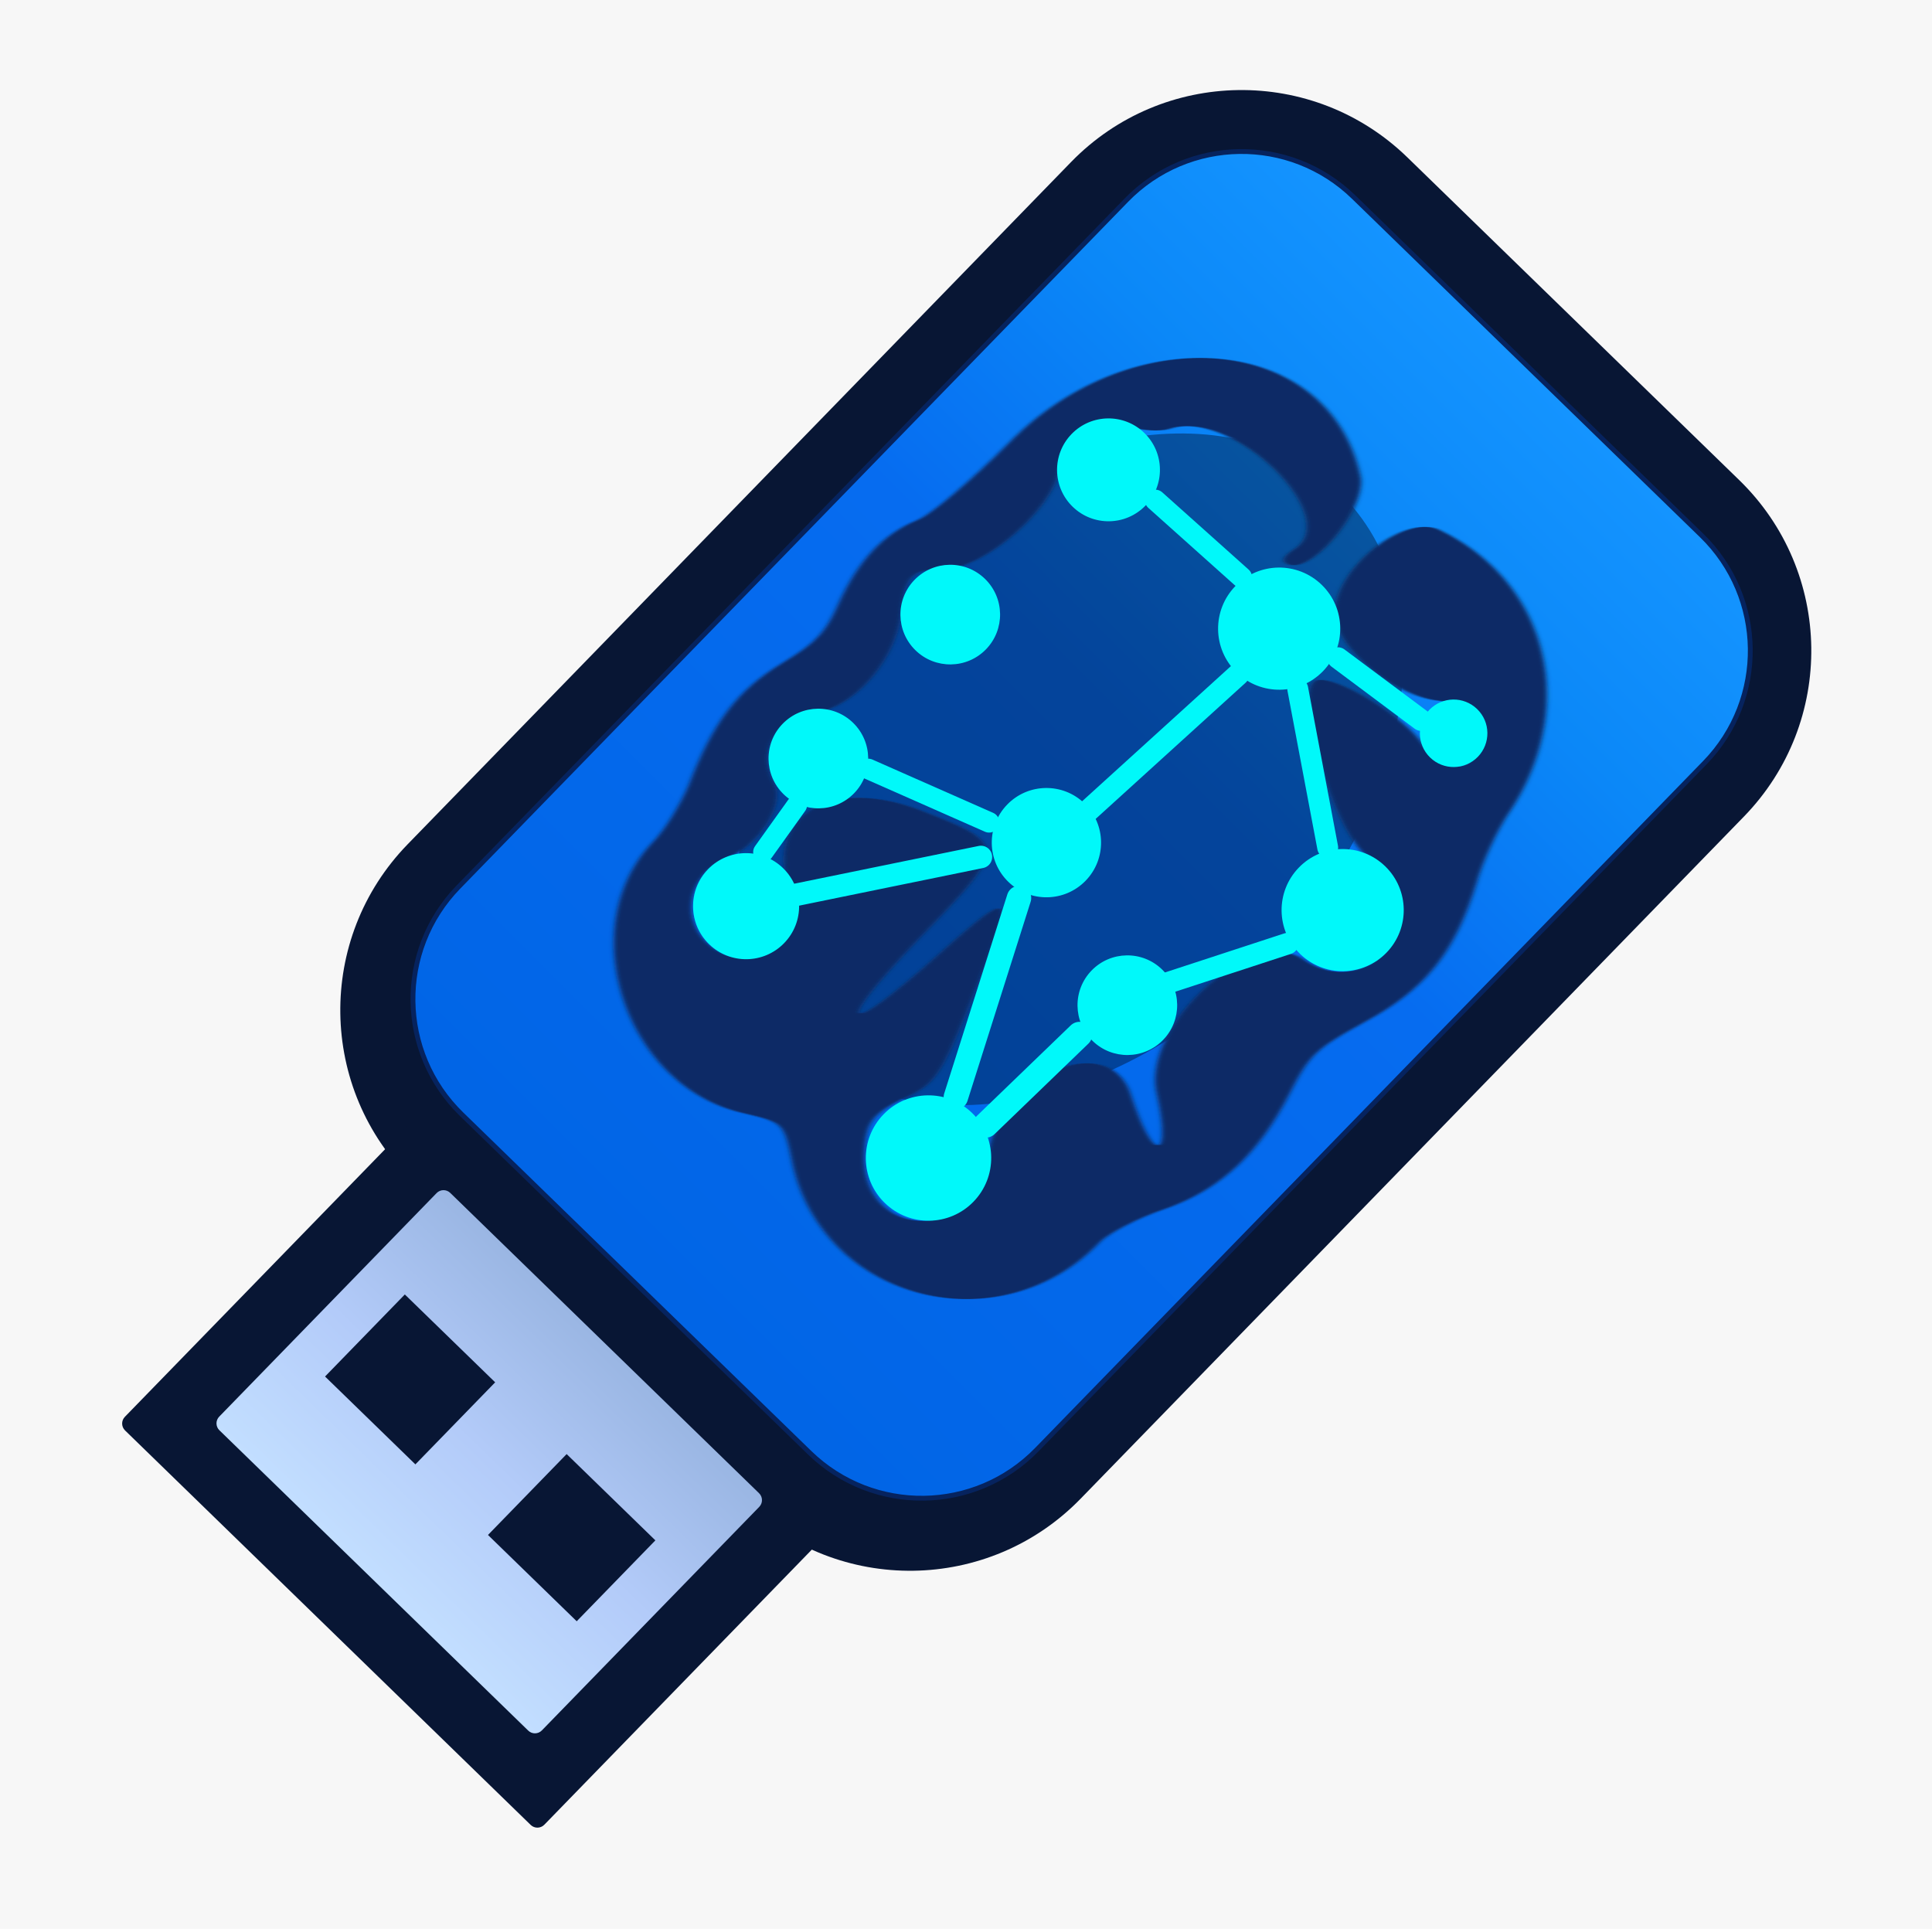
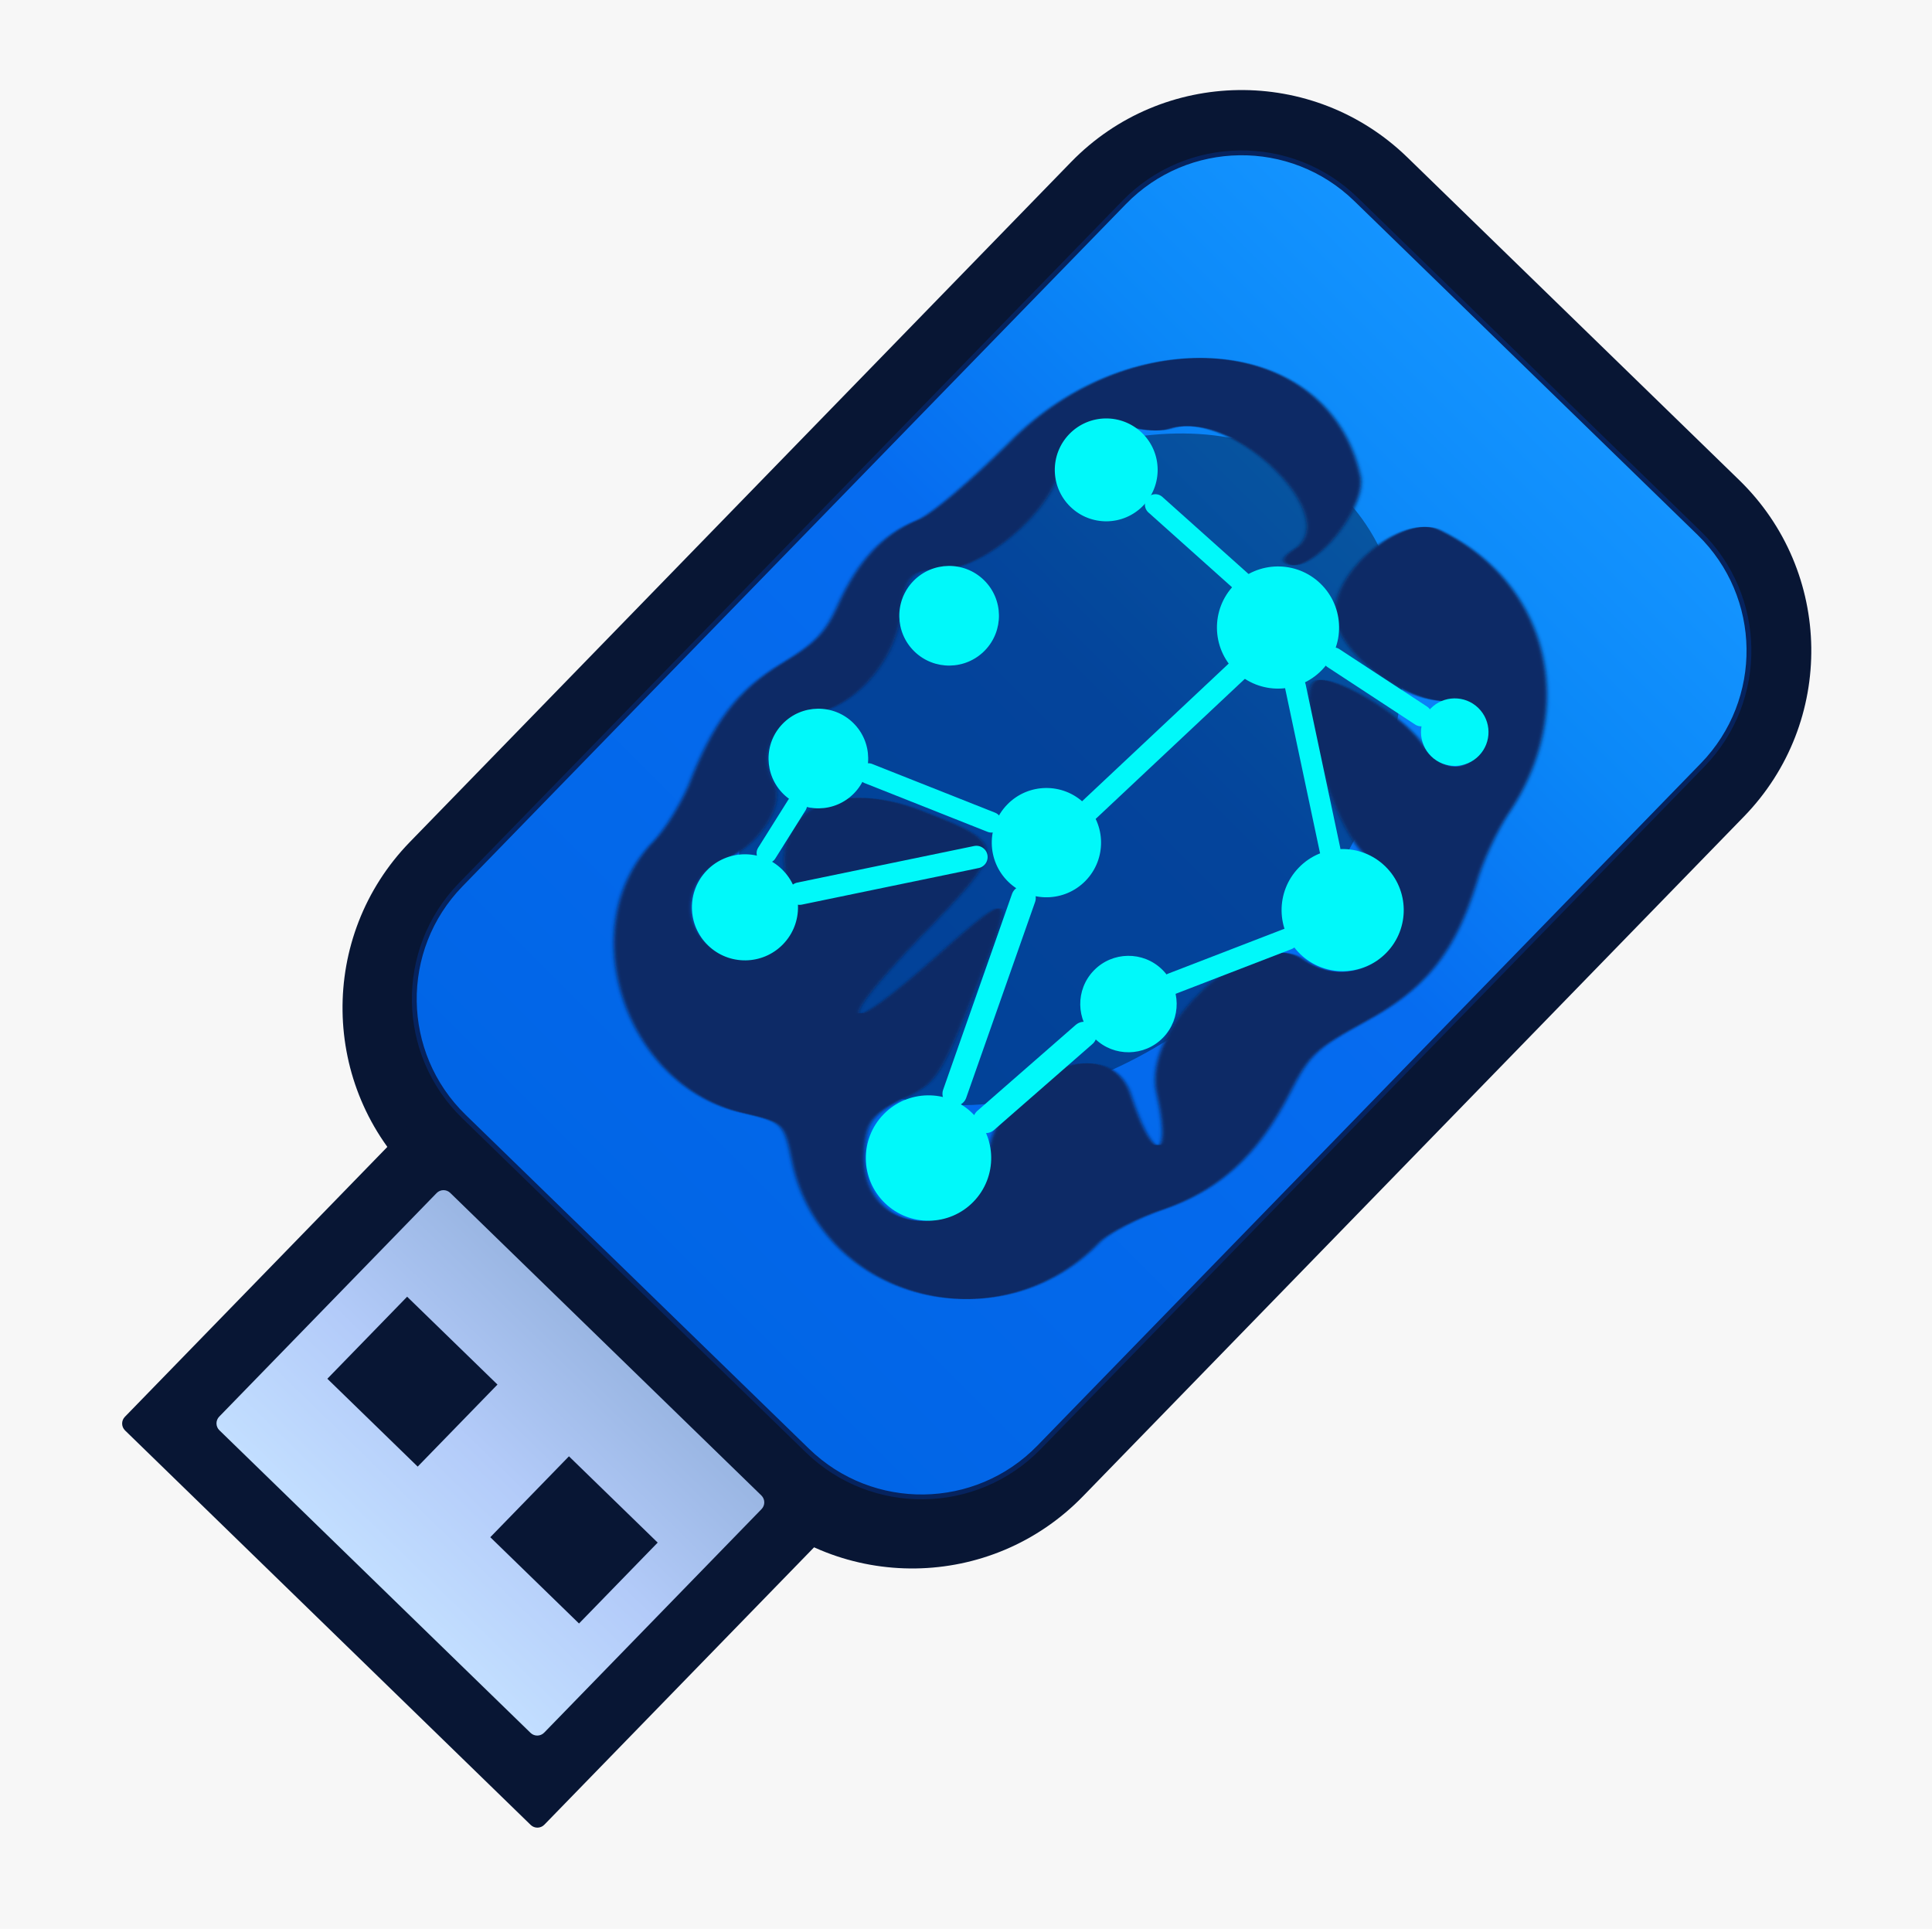
<svg xmlns="http://www.w3.org/2000/svg" viewBox="0 0 601 600" width="601" height="600">
  <defs>
    <linearGradient id="bodyGrad" x1="0.5" y1="0" x2="0.5" y2="1">
      <stop offset="0%" stop-color="#1494ff" />
      <stop offset="18%" stop-color="#0b88f8" />
      <stop offset="42%" stop-color="#066cf0" />
      <stop offset="100%" stop-color="#0165e6" />
    </linearGradient>
    <linearGradient id="metalGrad" x1="0.5" y1="0" x2="0.5" y2="1">
      <stop offset="0%" stop-color="#9ab6e3" />
      <stop offset="50%" stop-color="#b3cbf9" />
      <stop offset="100%" stop-color="#c2deff" />
    </linearGradient>
    <filter id="brainBlur">
-       <feGaussianBlur stdDeviation="2" />
+       <feGaussianBlur stdDeviation="1.5" />
    </filter>
  </defs>
  <rect width="601" height="600" fill="#f7f7f7" />
  <g transform="rotate(44.2, 335.8, 249.1)">
-     <rect x="195.4" y="34.5" width="292.0" height="444.0" rx="74" fill="#081634" />
+     <rect x="195.4" y="34.5" width="292.0" height="443.0" rx="74" fill="#081634" />
    <rect x="256.5" y="445.5" width="182.0" height="151.0" rx="3" fill="#081634" />
-     <rect x="216.0" y="55.0" width="251.0" height="398.0" rx="50.0" fill="url(#bodyGrad)" stroke="#06235e" stroke-width="1.5" />
-     <rect x="277.5" y="473.0" width="140.0" height="103.0" rx="3" fill="url(#metalGrad)" />
-     <rect x="292.4" y="505.5" width="39.2" height="35.6" fill="#081634" />
-     <rect x="363.1" y="506.0" width="38.5" height="35.1" fill="#081634" />
+     <rect x="216.0" y="55.0" width="251.0" height="398.0" rx="51.0" fill="url(#bodyGrad)" stroke="#06235e" stroke-width="1.5" />
+     <rect x="277.5" y="473.0" width="141.0" height="103.0" rx="3" fill="url(#metalGrad)" />
+     <rect x="293.4" y="505.5" width="39.2" height="35.6" fill="#081634" />
+     <rect x="364.1" y="506.0" width="38.5" height="35.1" fill="#081634" />
    <ellipse cx="327" cy="244" rx="85" ry="120" fill="#010a20" opacity="0.41" />
    <g transform="translate(0,700) scale(0.286885,-0.286885)" filter="url(#brainBlur)">
      <path d="M1247 2055 c-45 -14 -55 -123 -13 -150 31 -20 105 -12 140 16 32 25 55 24 65 -3 13 -34 -5 -49 -48 -42 -40 6 -122 -15 -128 -33 -9 -27 130 -104 174 -97 91 14 119 -111 28 -128 -66 -12 -77 -173 -14 -215 64 -42 51 -57 -18 -21 -68 36 -119 -88 -64 -158 57 -73 -34 -158 -97 -91 -25 27 -27 38 -10 83 10 29 7 42 -28 127 -46 113 -49 113 -57 2 -10 -138 -26 -140 -27 -2 0 140 -2 141 -94 102 -97 -41 -120 -122 -45 -161 53 -27 36 -104 -23 -104 -40 0 -65 40 -48 79 15 38 5 88 -21 96 -37 12 -46 51 -20 86 26 35 22 103 -10 143 -24 31 -24 41 2 67 30 30 38 126 14 162 -23 35 -16 69 17 85 16 7 33 22 38 32 34 63 203 62 187 -1 -3 -13 -1 -19 6 -16 28 9 20 105 -10 124 -131 86 -297 -48 -298 -241 -1 -56 -6 -114 -13 -129 -16 -37 -15 -76 2 -124 12 -33 12 -48 1 -90 -14 -54 -9 -97 20 -165 8 -21 15 -52 15 -70 0 -127 162 -212 274 -144 40 24 40 24 77 -1 127 -84 299 14 299 170 0 14 11 48 25 75 29 58 32 114 10 186 -14 45 -13 54 5 113 22 71 17 121 -19 192 -11 20 -23 55 -27 76 -24 136 -142 211 -267 170z" fill="#0c2c66" />
    </g>
-     <line x1="343.4" y1="283.9" x2="372.5" y2="342.0" stroke="#00f9fa" stroke-width="7.6" stroke-linecap="round" />
-     <line x1="343.8" y1="186.5" x2="339.9" y2="249.3" stroke="#00f9fa" stroke-width="6.9" stroke-linecap="round" />
-     <line x1="326.0" y1="283.0" x2="293.0" y2="331.5" stroke="#00f9fa" stroke-width="7.0" stroke-linecap="round" />
-     <line x1="360.2" y1="176.8" x2="401.3" y2="205.7" stroke="#00f9fa" stroke-width="6.5" stroke-linecap="round" />
-     <line x1="386.5" y1="301.2" x2="385.2" y2="341.7" stroke="#00f9fa" stroke-width="7.9" stroke-linecap="round" />
-     <line x1="320.3" y1="273.5" x2="281.8" y2="287.8" stroke="#00f9fa" stroke-width="6.4" stroke-linecap="round" />
-     <line x1="413.2" y1="235.8" x2="395.1" y2="270.3" stroke="#00f9fa" stroke-width="6.7" stroke-linecap="round" />
-     <line x1="323.5" y1="164.1" x2="287.5" y2="165.6" stroke="#00f9fa" stroke-width="6.5" stroke-linecap="round" />
-     <line x1="394.5" y1="157.0" x2="362.5" y2="161.2" stroke="#00f9fa" stroke-width="6.7" stroke-linecap="round" />
-     <line x1="273.7" y1="311.3" x2="276.4" y2="329.1" stroke="#00f9fa" stroke-width="6.3" stroke-linecap="round" />
+     <line x1="344.4" y1="282.9" x2="371.5" y2="341.5" stroke="#00f9fa" stroke-width="7.6" stroke-linecap="round" />
+     <line x1="342.8" y1="185.5" x2="339.9" y2="249.3" stroke="#00f9fa" stroke-width="6.9" stroke-linecap="round" />
+     <line x1="325.0" y1="284.0" x2="293.5" y2="330.5" stroke="#00f9fa" stroke-width="7.0" stroke-linecap="round" />
+     <line x1="359.2" y1="176.8" x2="402.3" y2="205.7" stroke="#00f9fa" stroke-width="6.5" stroke-linecap="round" />
+     <line x1="387.5" y1="300.2" x2="384.2" y2="340.7" stroke="#00f9fa" stroke-width="7.9" stroke-linecap="round" />
+     <line x1="320.8" y1="273.0" x2="282.8" y2="288.8" stroke="#00f9fa" stroke-width="6.4" stroke-linecap="round" />
+     <line x1="412.2" y1="234.8" x2="396.1" y2="269.8" stroke="#00f9fa" stroke-width="6.7" stroke-linecap="round" />
+     <line x1="324.5" y1="165.1" x2="288.5" y2="166.6" stroke="#00f9fa" stroke-width="6.5" stroke-linecap="round" />
+     <line x1="393.5" y1="156.0" x2="361.5" y2="162.2" stroke="#00f9fa" stroke-width="6.7" stroke-linecap="round" />
+     <line x1="273.7" y1="311.3" x2="277.4" y2="328.6" stroke="#00f9fa" stroke-width="6.3" stroke-linecap="round" />
    <circle cx="379.6" cy="361.5" r="19.5" fill="#00f9fa" />
    <circle cx="418.2" cy="216.4" r="19.0" fill="#00f9fa" />
-     <circle cx="343.0" cy="167.4" r="19.0" fill="#00f9fa" />
+     <circle cx="342.5" cy="167.4" r="19.0" fill="#00f9fa" />
    <circle cx="337.5" cy="265.6" r="17.0" fill="#00f9fa" />
-     <circle cx="284.3" cy="344.9" r="16.5" fill="#00f9fa" />
-     <circle cx="270.5" cy="169.0" r="16.0" fill="#00f9fa" />
-     <circle cx="266.6" cy="235.6" r="15.5" fill="#00f9fa" />
-     <circle cx="390.8" cy="284.3" r="15.5" fill="#00f9fa" />
+     <circle cx="284.3" cy="345.4" r="16.5" fill="#00f9fa" />
+     <circle cx="270.0" cy="169.5" r="16.0" fill="#00f9fa" />
+     <circle cx="266.6" cy="236.1" r="15.5" fill="#00f9fa" />
+     <circle cx="390.8" cy="283.8" r="15.0" fill="#00f9fa" />
    <circle cx="268.4" cy="296.3" r="15.5" fill="#00f9fa" />
-     <circle cx="404.6" cy="152.9" r="10.5" fill="#00f9fa" />
+     <circle cx="404.6" cy="152.4" r="10.5" fill="#00f9fa" />
  </g>
</svg>
